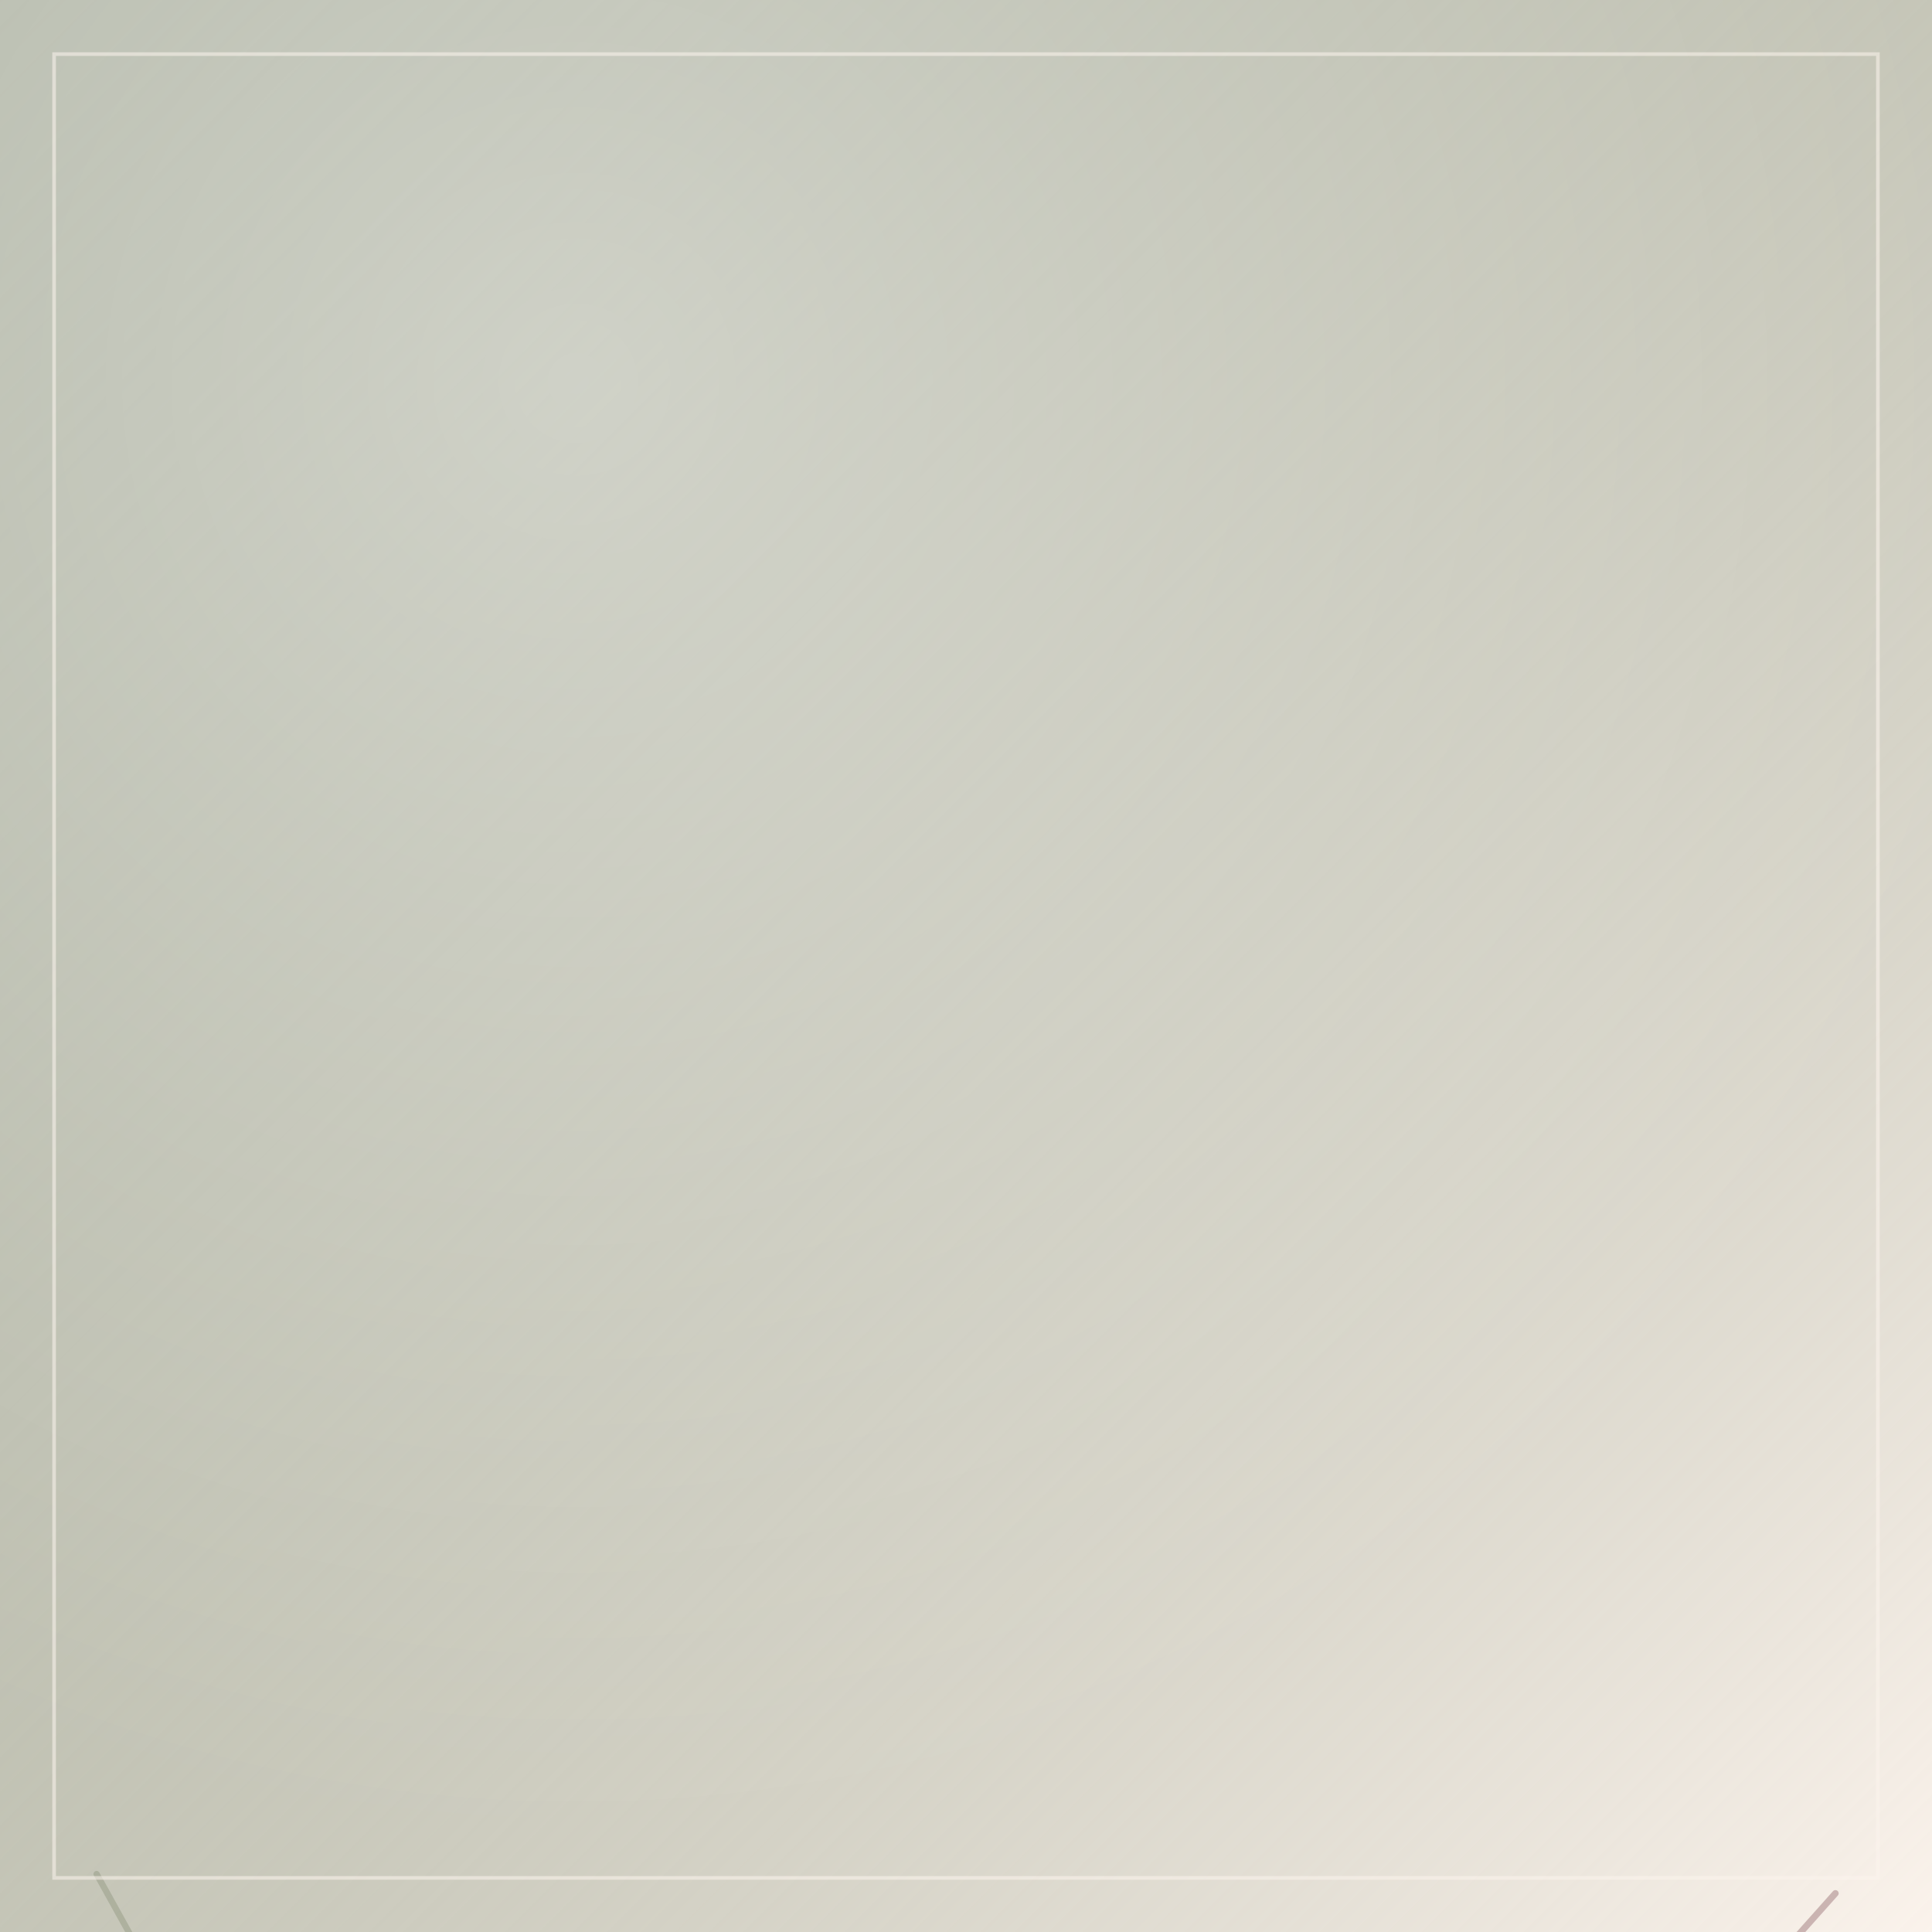
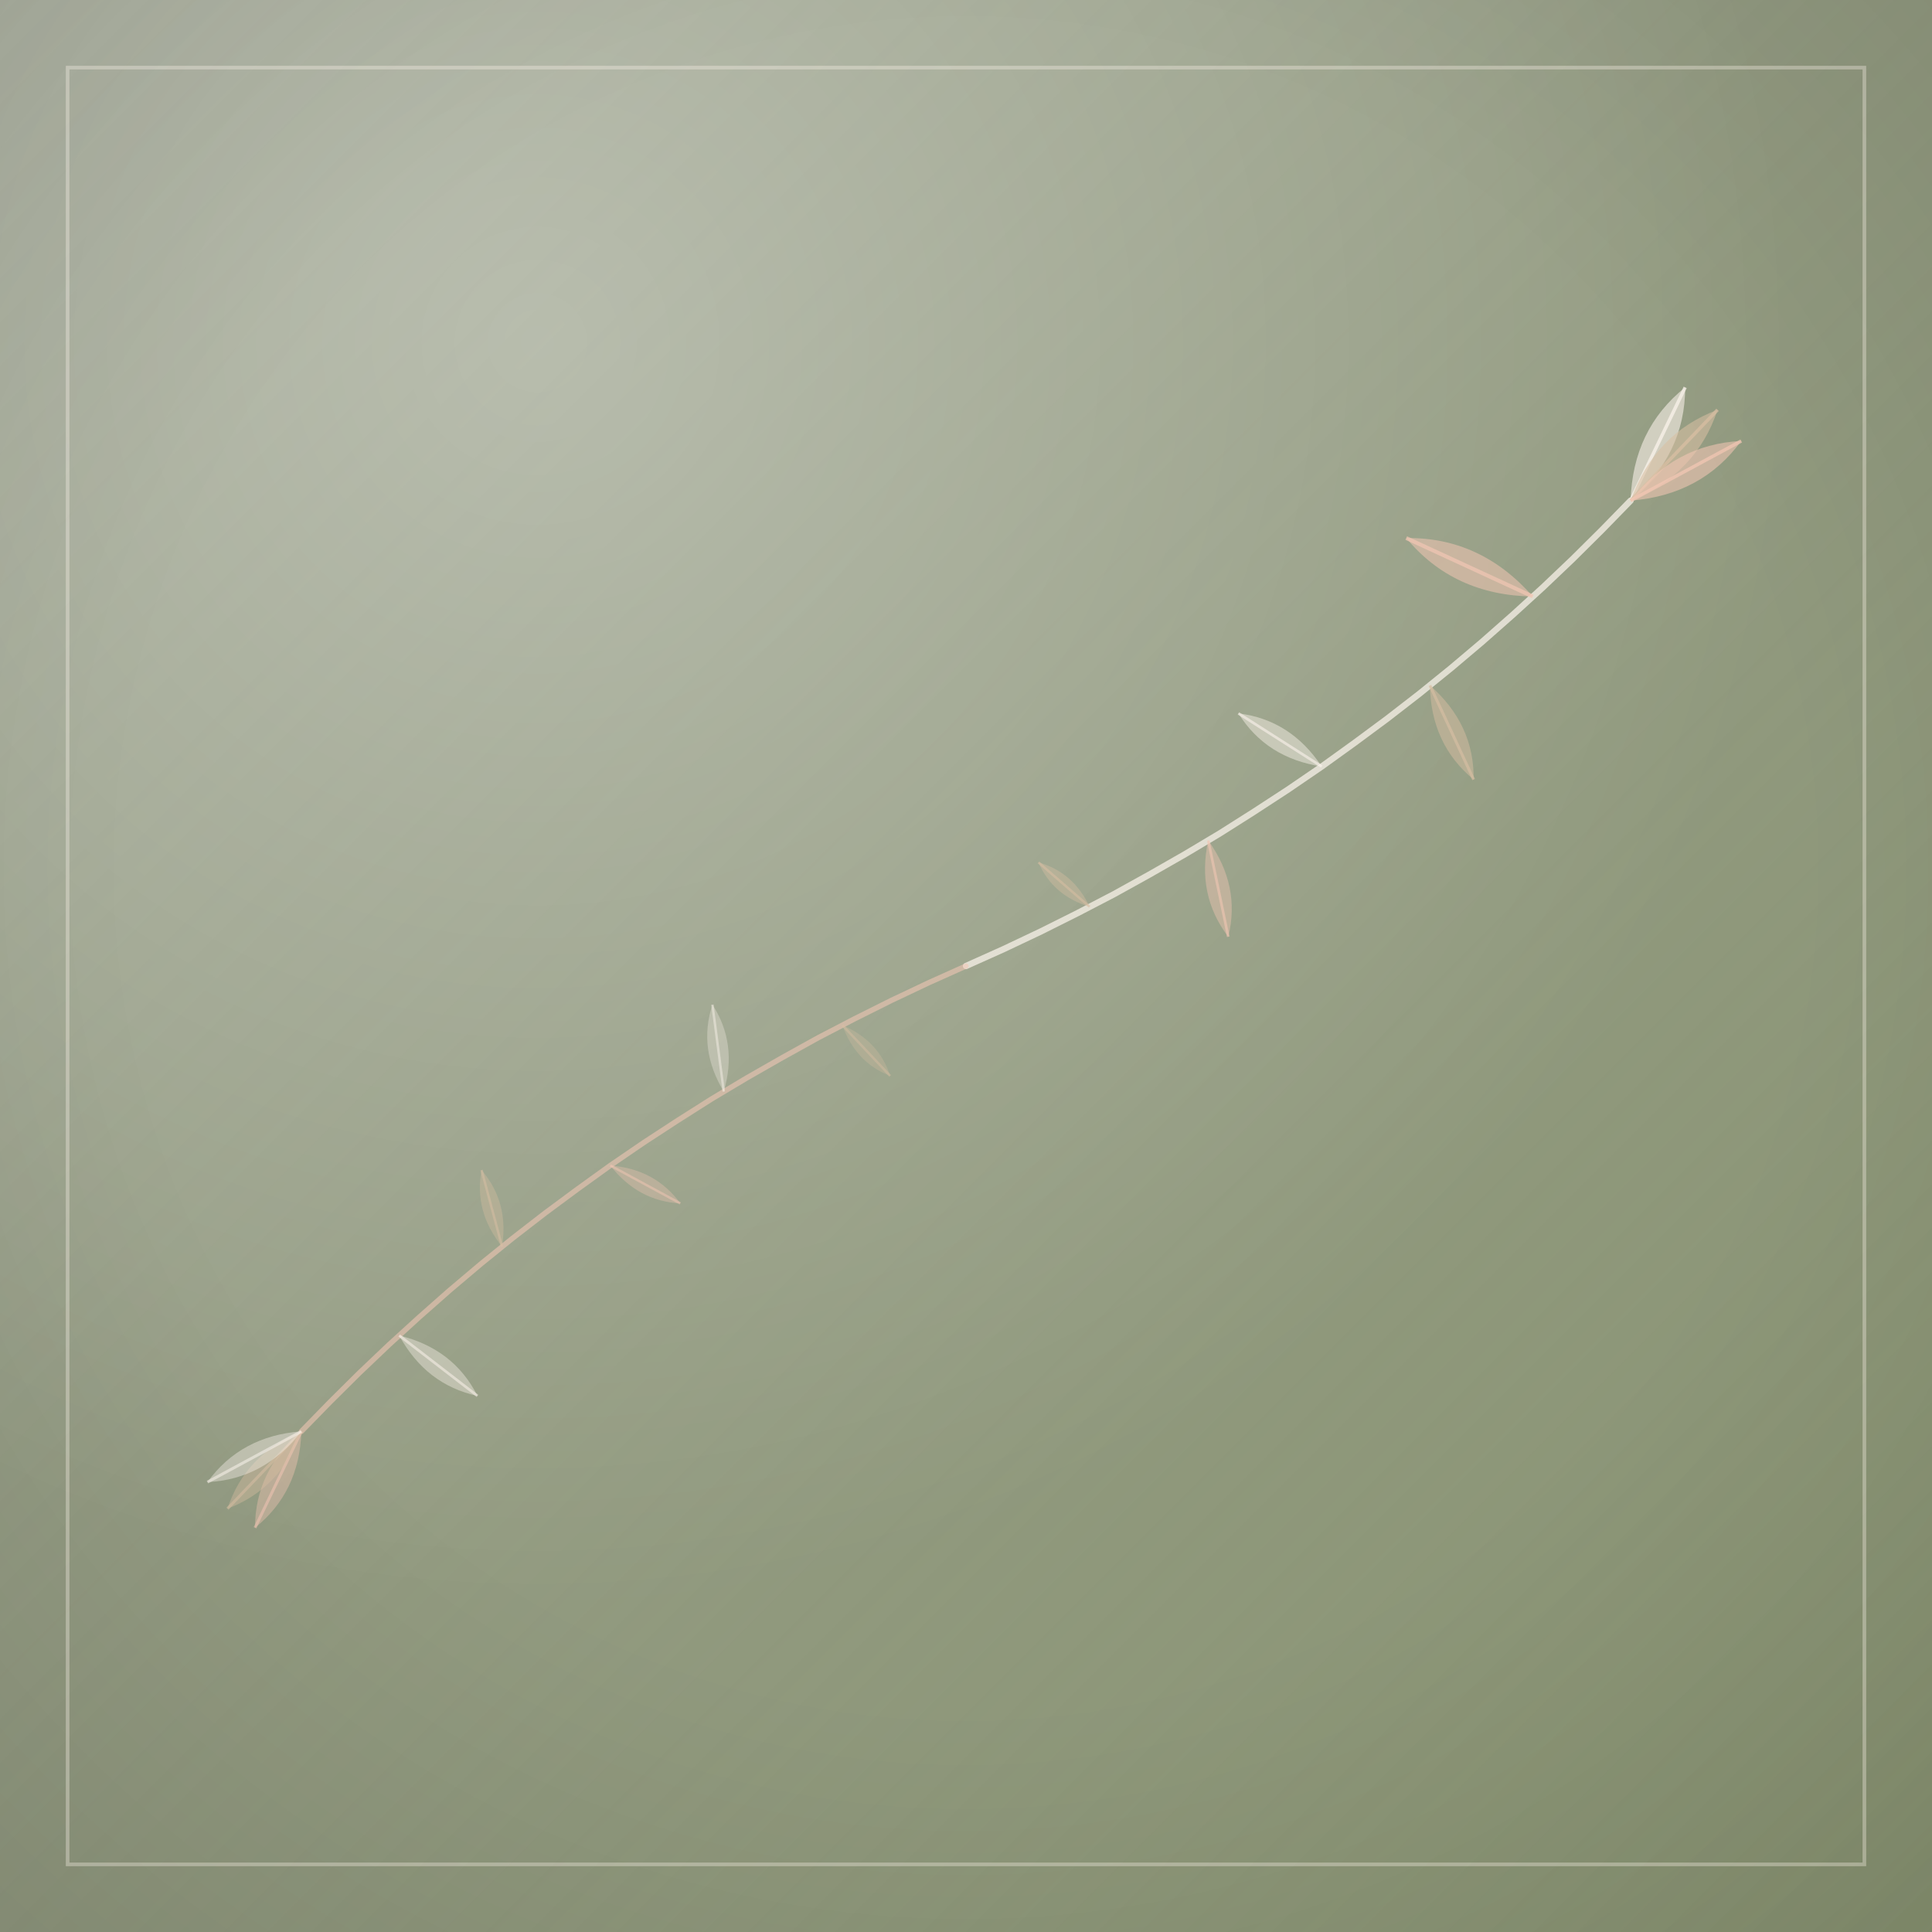
<svg xmlns="http://www.w3.org/2000/svg" viewBox="0 0 800 800" width="800" height="800" role="img" aria-label="Decorative botanical placeholder">
  <defs>
    <linearGradient id="g36" x1="0%" y1="0%" x2="100%" y2="100%">
-       <stop offset="0%" stop-color="#6D7659" stop-opacity="0.55" />
-       <stop offset="100%" stop-color="#FBF3EC" stop-opacity="1" />
+       <stop offset="0%" stop-color="#6D7659" stop-opacity="0.65" />
+       <stop offset="100%" stop-color="#8A9573" stop-opacity="1" />
    </linearGradient>
-     <radialGradient id="rg36" cx="30%" cy="20%" r="75%">
-       <stop offset="0%" stop-color="#FFFFFF" stop-opacity="0.35" />
+     <radialGradient id="vg36" cx="50%" cy="45%" r="72%">
+       <stop offset="60%" stop-color="#000000" stop-opacity="0" />
+       <stop offset="100%" stop-color="#000000" stop-opacity="0.10" />
+     </radialGradient>
+     <radialGradient id="hg36" cx="28%" cy="18%" r="65%">
+       <stop offset="0%" stop-color="#FFFFFF" stop-opacity="0.30" />
      <stop offset="100%" stop-color="#FFFFFF" stop-opacity="0" />
    </radialGradient>
  </defs>
  <rect width="800" height="800" fill="url(#g36)" />
-   <rect width="800" height="800" fill="url(#rg36)" />
-   <line x1="760.0" y1="784.0" x2="353.0" y2="1240.9" stroke="#5B1F2A" stroke-width="2.7" stroke-opacity="0.28" stroke-linecap="round" />
-   <path d="M692.2,860.2 Q704.6,874.4 723.5,875.5 Q711.0,861.3 692.2,860.2 Z" fill="#5B1F2A" fill-opacity="0.18" />
-   <path d="M624.3,936.3 Q619.3,912.3 598.7,899.1 Q603.7,923.1 624.3,936.3 Z" fill="#5B1F2A" fill-opacity="0.20" />
-   <path d="M556.5,1012.5 Q571.4,1029.1 593.7,1030.2 Q578.8,1013.5 556.5,1012.5 Z" fill="#5B1F2A" fill-opacity="0.22" />
-   <path d="M488.7,1088.6 Q482.6,1067.9 463.5,1057.8 Q469.6,1078.5 488.7,1088.6 Z" fill="#5B1F2A" fill-opacity="0.24" />
-   <path d="M420.8,1164.8 Q438.5,1184.6 465.1,1185.8 Q447.4,1166.0 420.8,1164.8 Z" fill="#5B1F2A" fill-opacity="0.26" />
-   <path d="M353.0,1240.9 Q329.2,1252.8 320.2,1277.8 Q343.9,1265.9 353.0,1240.9 Z" fill="#5B1F2A" fill-opacity="0.28" />
-   <line x1="40.0" y1="776.0" x2="320.4" y2="1281.8" stroke="#6D7659" stroke-width="2.6" stroke-opacity="0.28" stroke-linecap="round" />
-   <path d="M86.7,860.3 Q107.4,854.0 117.3,834.9 Q96.7,841.2 86.7,860.3 Z" fill="#6D7659" fill-opacity="0.18" />
-   <path d="M133.5,944.6 Q109.6,939.9 89.6,953.7 Q113.4,958.4 133.5,944.6 Z" fill="#6D7659" fill-opacity="0.20" />
-   <path d="M180.2,1028.9 Q198.2,1020.2 204.6,1001.2 Q186.6,1009.9 180.2,1028.9 Z" fill="#6D7659" fill-opacity="0.22" />
-   <path d="M226.9,1113.2 Q208.9,1109.7 193.8,1120.0 Q211.8,1123.6 226.9,1113.2 Z" fill="#6D7659" fill-opacity="0.24" />
-   <path d="M273.6,1197.5 Q294.2,1193.2 305.5,1175.5 Q285.0,1179.8 273.6,1197.5 Z" fill="#6D7659" fill-opacity="0.26" />
-   <path d="M320.4,1281.8 Q323.5,1306.7 343.0,1322.6 Q339.8,1297.7 320.4,1281.8 Z" fill="#6D7659" fill-opacity="0.28" />
-   <rect x="22.4" y="22.4" width="755.2" height="755.2" fill="none" stroke="#FBF3EC" stroke-opacity="0.55" stroke-width="1.5" />
+   <rect width="800" height="800" fill="url(#hg36)" />
+   <path d="M400.0,400.0 L415.6,393.0 L431.0,385.7 L446.2,378.1 L461.2,370.3 L476.0,362.1 L490.7,353.7 L505.1,345.1 L519.3,336.1 L533.4,326.9 L547.3,317.4 L560.9,307.6 L574.4,297.6 L587.7,287.3 L600.8,276.7 L613.7,265.8 L626.4,254.6 L638.9,243.2 L651.2,231.5 L663.3,219.5 L675.2,207.3" fill="none" stroke="#FBF3EC" stroke-width="2.6" stroke-opacity="0.73" stroke-linecap="round" />
+   <path d="M451.2,375.5 Q444.4,361.1 430.0,357.1 Q435.9,370.8 451.2,375.5 Z" fill="#D8BFA3" fill-opacity="0.39" />
+   <line x1="451.2" y1="375.5" x2="430.0" y2="357.1" stroke="#D8BFA3" stroke-opacity="0.54" stroke-width="1.0" />
+   <path d="M500.3,348.0 Q495.4,370.6 508.6,387.9 Q513.8,366.8 500.3,348.0 Z" fill="#F2C6B4" fill-opacity="0.43" />
+   <line x1="500.3" y1="348.0" x2="508.6" y2="387.9" stroke="#F2C6B4" stroke-opacity="0.58" stroke-width="1.1" />
+   <path d="M547.3,317.4 Q534.4,298.0 512.8,295.4 Q524.3,313.9 547.3,317.4 Z" fill="#FBF3EC" fill-opacity="0.46" />
+   <line x1="547.3" y1="317.4" x2="512.8" y2="295.4" stroke="#FBF3EC" stroke-opacity="0.61" stroke-width="1.1" />
+   <path d="M592.1,283.8 Q592.5,308.2 610.2,322.8 Q610.5,299.9 592.1,283.8 Z" fill="#D8BFA3" fill-opacity="0.50" />
+   <line x1="592.1" y1="283.8" x2="610.2" y2="322.8" stroke="#D8BFA3" stroke-opacity="0.65" stroke-width="1.2" />
+   <path d="M634.7,247.0 Q613.1,222.4 582.3,222.8 Q601.9,246.5 634.7,247.0 Z" fill="#F2C6B4" fill-opacity="0.54" />
+   <line x1="634.7" y1="247.0" x2="582.3" y2="222.8" stroke="#F2C6B4" stroke-opacity="0.69" stroke-width="1.6" />
+   <path d="M675.2,207.3 Q697.8,188.1 697.8,160.4 Q676.1,177.7 675.2,207.3 Z" fill="#FBF3EC" fill-opacity="0.58" />
+   <line x1="675.2" y1="207.3" x2="697.8" y2="160.4" stroke="#FBF3EC" stroke-opacity="0.73" stroke-width="1.4" />
+   <path d="M675.2,207.3 Q702.6,196.0 711.2,169.7 Q685.2,179.4 675.2,207.3 Z" fill="#D8BFA3" fill-opacity="0.58" />
+   <line x1="675.2" y1="207.3" x2="711.2" y2="169.7" stroke="#D8BFA3" stroke-opacity="0.73" stroke-width="1.4" />
+   <path d="M675.2,207.3 Q704.7,205.0 721.0,182.6 Q693.4,183.9 675.2,207.3 Z" fill="#F2C6B4" fill-opacity="0.58" />
+   <line x1="675.2" y1="207.3" x2="721.0" y2="182.6" stroke="#F2C6B4" stroke-opacity="0.73" stroke-width="1.4" />
+   <path d="M400.0,400.0 L384.4,407.0 L369.0,414.3 L353.8,421.9 L338.8,429.7 L324.0,437.9 L309.3,446.3 L294.9,454.9 L280.7,463.9 L266.6,473.1 L252.7,482.6 L239.1,492.4 L225.6,502.4 L212.3,512.7 L199.2,523.3 L186.3,534.2 L173.6,545.4 L161.1,556.8 L148.8,568.5 L136.7,580.5 L124.8,592.7" fill="none" stroke="#F2C6B4" stroke-width="2.2" stroke-opacity="0.57" stroke-linecap="round" />
+   <path d="M348.8,424.5 Q354.3,440.0 368.6,445.5 Q363.9,430.9 348.8,424.5 Z" fill="#D8BFA3" fill-opacity="0.28" />
+   <line x1="348.8" y1="424.5" x2="368.6" y2="445.5" stroke="#D8BFA3" stroke-opacity="0.43" stroke-width="1.0" />
+   <path d="M299.7,452.0 Q305.5,432.2 295.0,416.0 Q289.0,434.3 299.7,452.0 Z" fill="#FBF3EC" fill-opacity="0.31" />
+   <line x1="299.7" y1="452.0" x2="295.0" y2="416.0" stroke="#FBF3EC" stroke-opacity="0.46" stroke-width="1.0" />
+   <path d="M252.7,482.6 Q264.2,497.4 281.7,498.3 Q271.4,484.1 252.7,482.6 Z" fill="#F2C6B4" fill-opacity="0.34" />
+   <line x1="252.7" y1="482.6" x2="281.7" y2="498.3" stroke="#F2C6B4" stroke-opacity="0.49" stroke-width="1.0" />
+   <path d="M207.9,516.2 Q210.8,497.8 199.4,484.5 Q196.2,501.7 207.9,516.2 Z" fill="#D8BFA3" fill-opacity="0.36" />
+   <line x1="207.9" y1="516.2" x2="199.4" y2="484.5" stroke="#D8BFA3" stroke-opacity="0.51" stroke-width="1.0" />
+   <path d="M165.3,553.0 Q176.4,573.4 197.7,578.0 Q187.9,558.5 165.3,553.0 Z" fill="#FBF3EC" fill-opacity="0.39" />
+   <line x1="165.3" y1="553.0" x2="197.7" y2="578.0" stroke="#FBF3EC" stroke-opacity="0.54" stroke-width="1.1" />
+   <path d="M124.8,592.7 Q105.6,609.0 105.6,632.6 Q124.0,617.9 124.8,592.7 Z" fill="#F2C6B4" fill-opacity="0.42" />
+   <line x1="124.8" y1="592.7" x2="105.6" y2="632.6" stroke="#F2C6B4" stroke-opacity="0.57" stroke-width="1.2" />
+   <path d="M124.8,592.7 Q101.5,602.3 94.2,624.7 Q116.3,616.4 124.8,592.7 Z" fill="#D8BFA3" fill-opacity="0.42" />
+   <line x1="124.8" y1="592.7" x2="94.2" y2="624.7" stroke="#D8BFA3" stroke-opacity="0.57" stroke-width="1.2" />
+   <path d="M124.8,592.7 Q99.7,594.6 85.9,613.7 Q109.4,612.6 124.8,592.7 Z" fill="#FBF3EC" fill-opacity="0.42" />
+   <line x1="124.8" y1="592.7" x2="85.9" y2="613.7" stroke="#FBF3EC" stroke-opacity="0.57" stroke-width="1.2" />
+   <rect width="800" height="800" fill="url(#vg36)" />
+   <rect x="28.0" y="28.0" width="744.0" height="744.0" fill="none" stroke="#FBF3EC" stroke-opacity="0.35" stroke-width="1.5" />
</svg>
